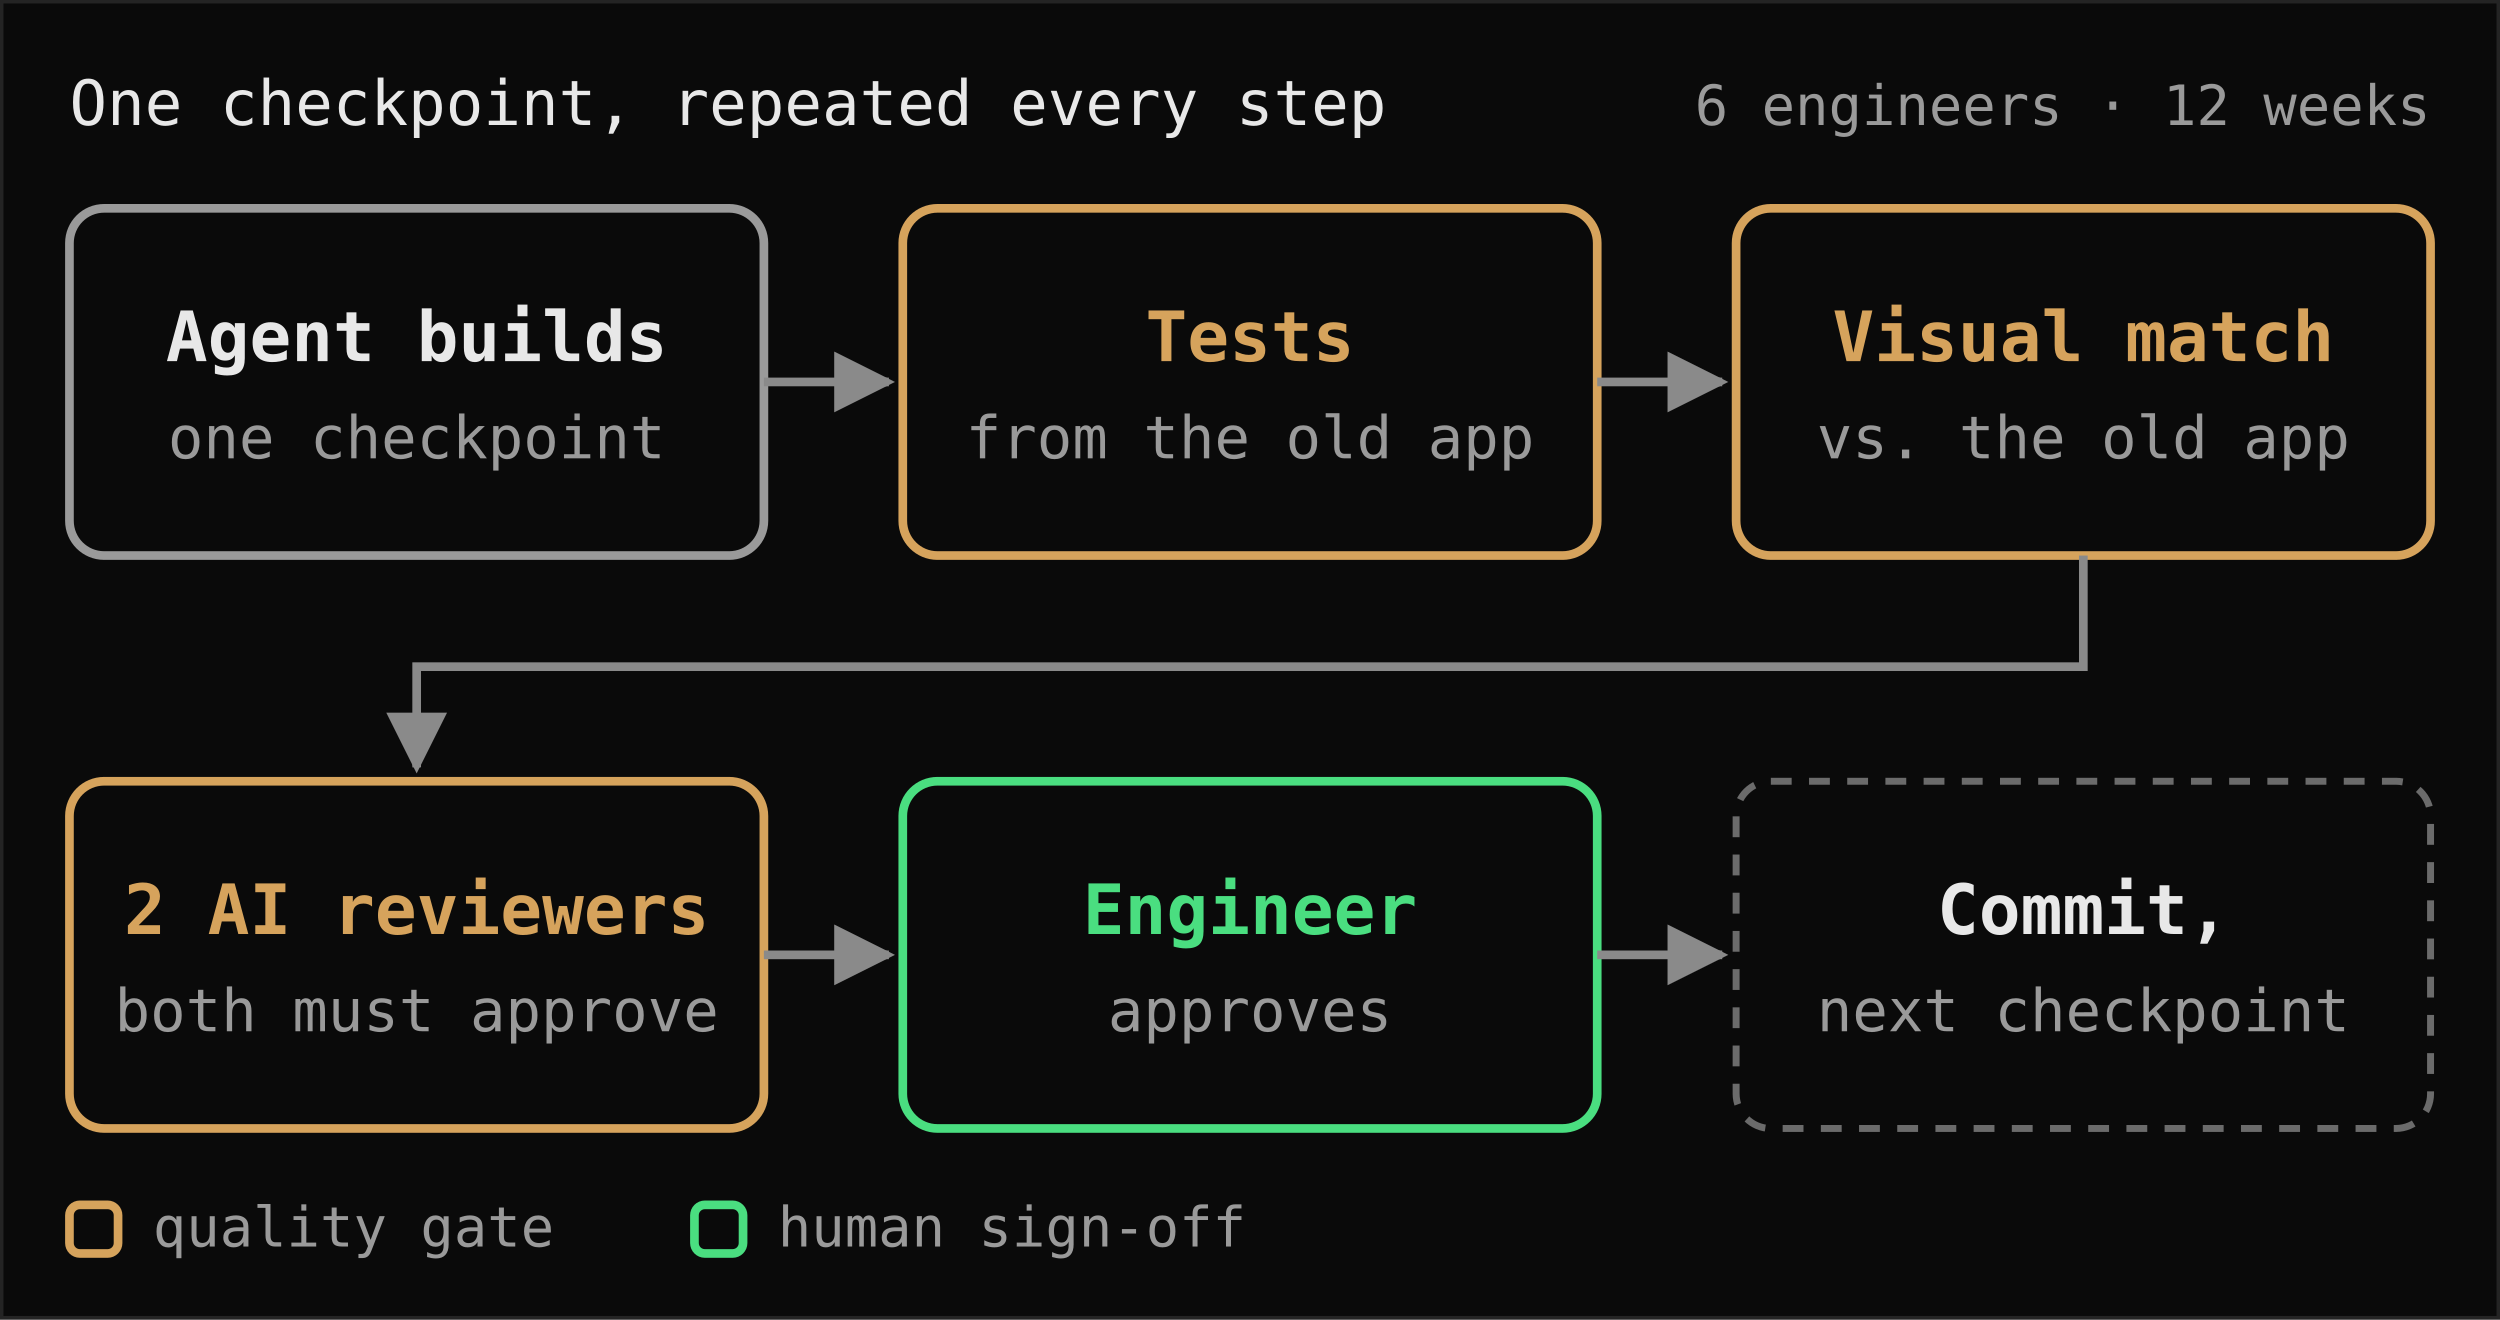
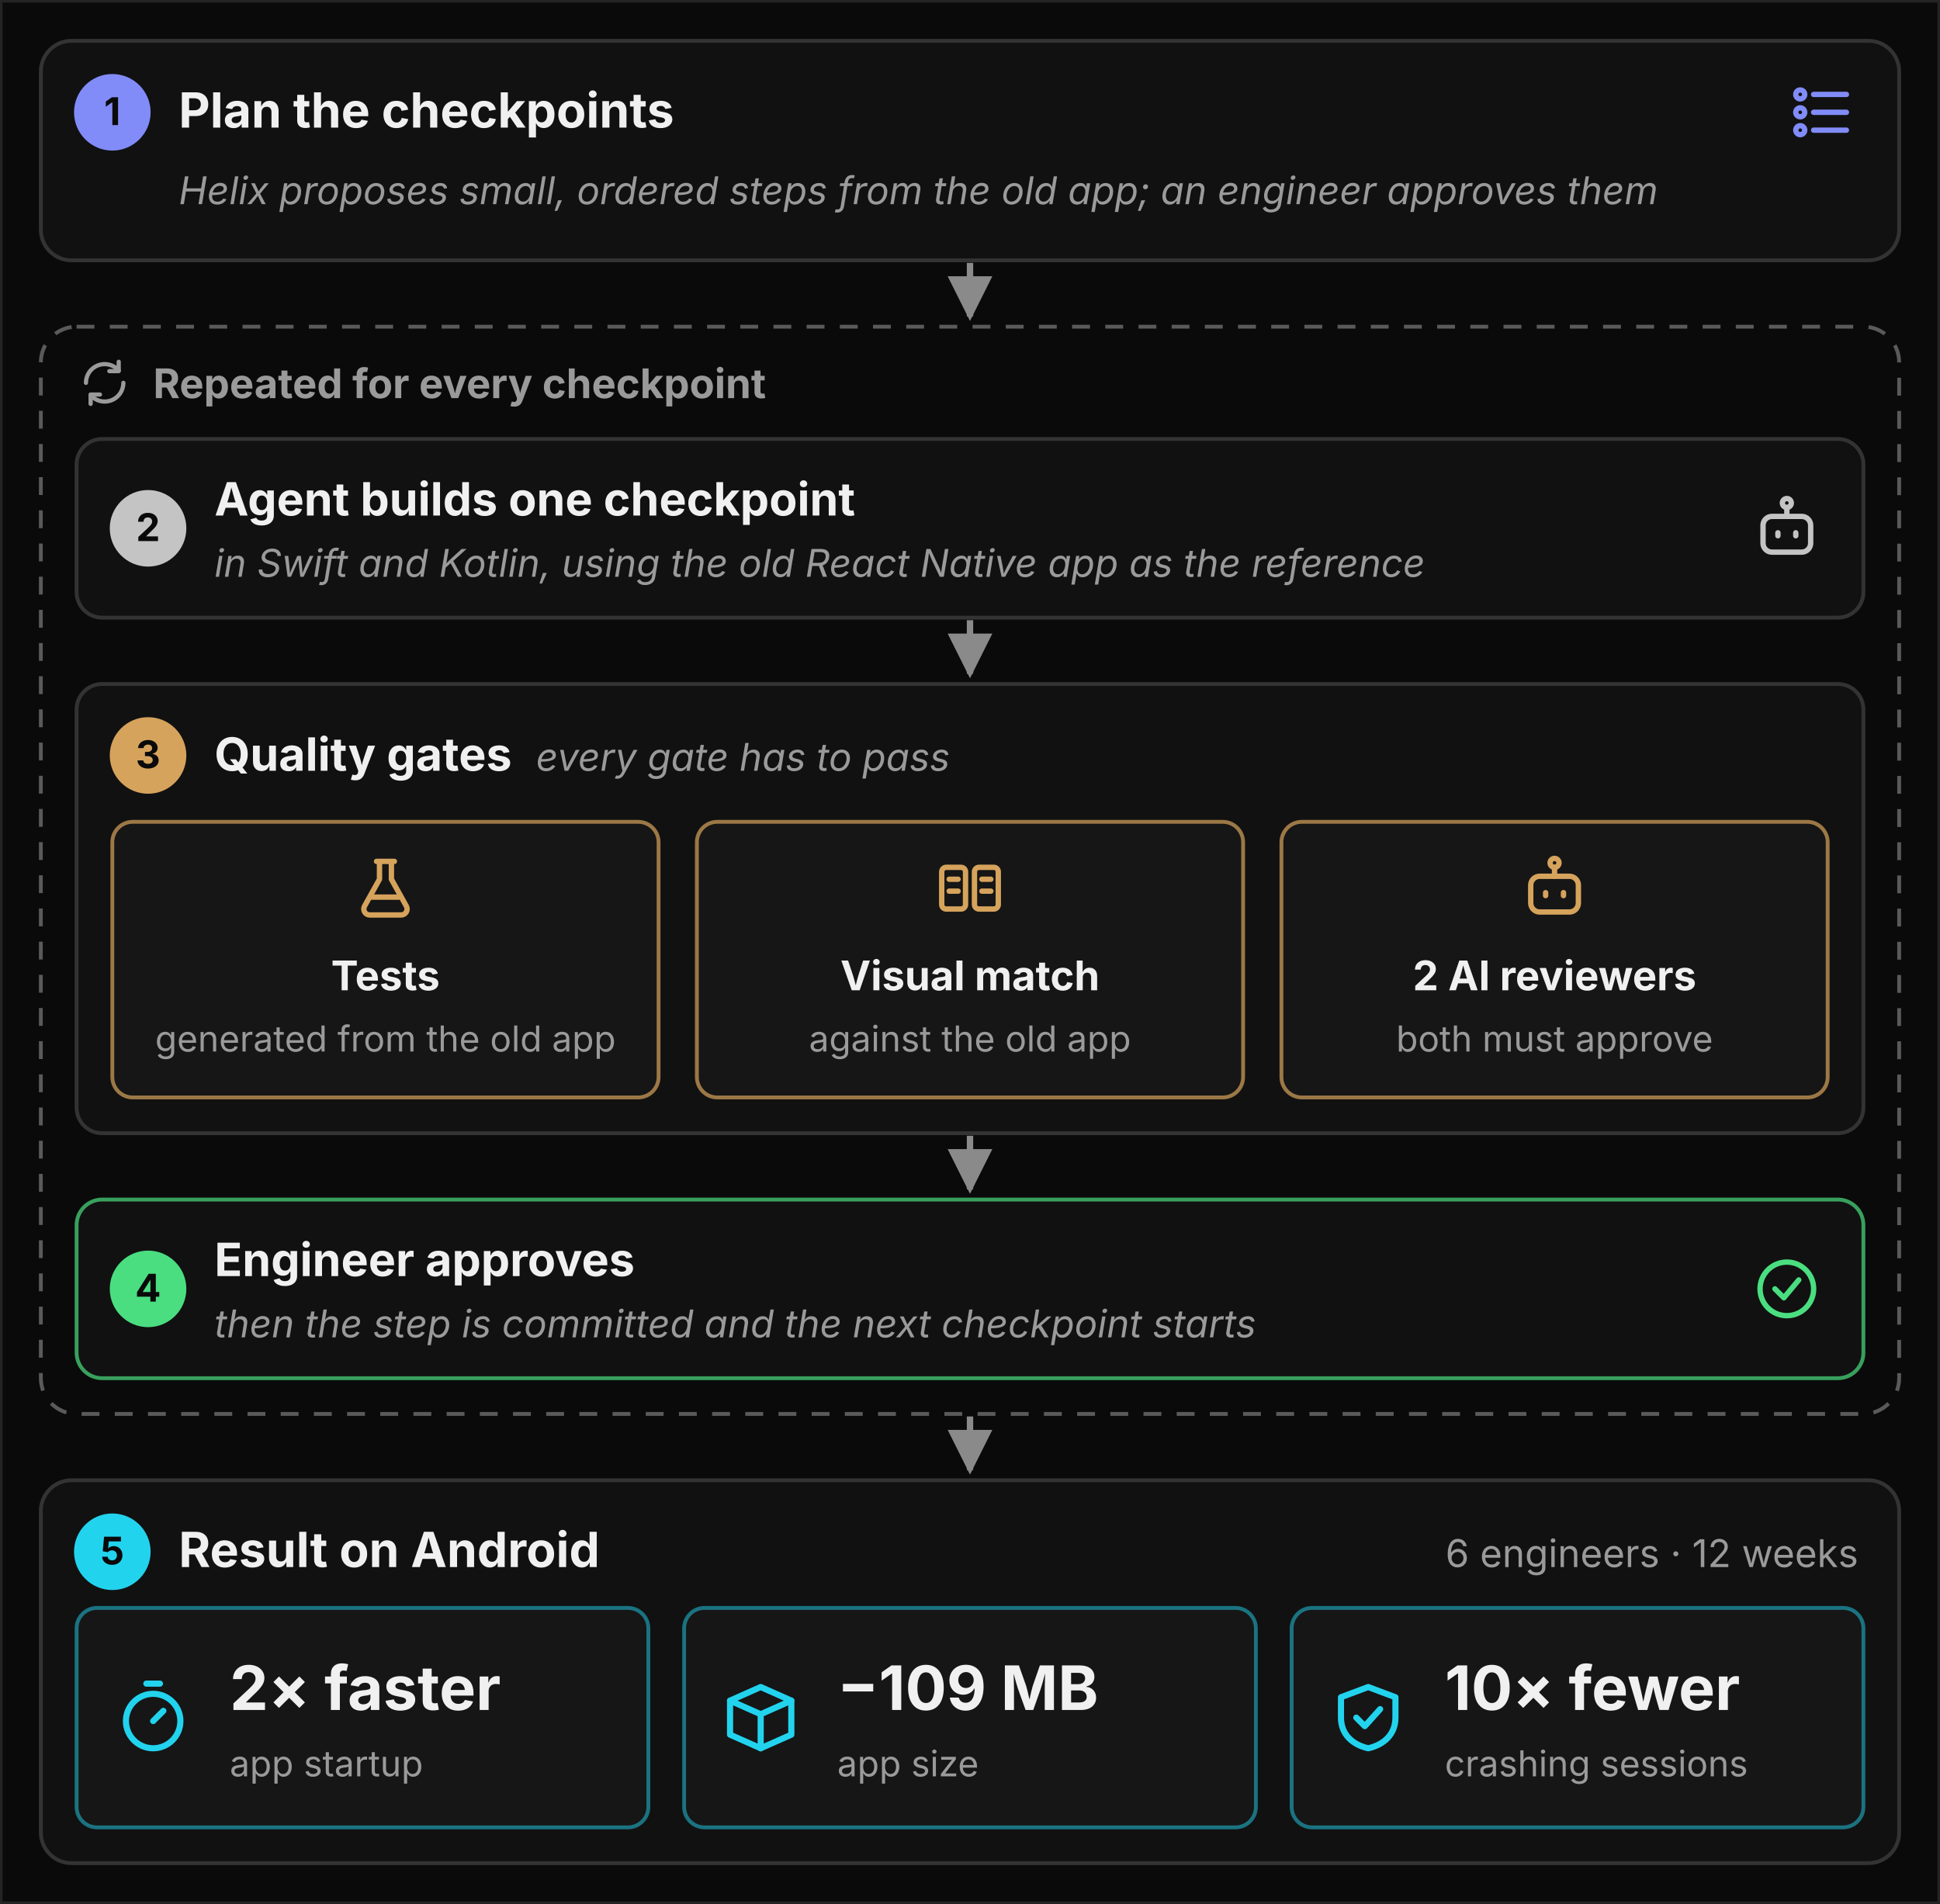
- <svg xmlns="http://www.w3.org/2000/svg" viewBox="0 0 720 380" width="720" height="380" font-family="ui-monospace, SFMono-Regular, Menlo, Consolas, monospace">
+ <svg xmlns="http://www.w3.org/2000/svg" viewBox="0 0 760 746" width="760" height="746" font-family="Inter, -apple-system, 'Segoe UI', Helvetica, Arial, sans-serif">
  <defs>
    <marker id="arrow" viewBox="0 0 10 10" refX="9" refY="5" markerWidth="7" markerHeight="7" orient="auto-start-reverse">
      <path d="M0,0 L10,5 L0,10 z" fill="#8a8a8a" />
    </marker>
+     <symbol id="i-list" viewBox="0 0 24 24">
+       <g fill="none" stroke="currentColor" stroke-width="1.8" stroke-linecap="round" stroke-linejoin="round">
+         <path d="M9 6h11M9 12h11M9 18h11" />
+         <circle cx="4.5" cy="6" r="1.5" />
+         <circle cx="4.5" cy="12" r="1.5" />
+         <circle cx="4.5" cy="18" r="1.5" />
+       </g>
+     </symbol>
+     <symbol id="i-robot" viewBox="0 0 24 24">
+       <g fill="none" stroke="currentColor" stroke-width="1.8" stroke-linecap="round" stroke-linejoin="round">
+         <rect x="4" y="8" width="16" height="12" rx="3" />
+         <path d="M12 8V5" />
+         <circle cx="12" cy="3.5" r="1.5" />
+         <path d="M9 13.5v1M15 13.5v1" />
+       </g>
+     </symbol>
+     <symbol id="i-test" viewBox="0 0 24 24">
+       <g fill="none" stroke="currentColor" stroke-width="1.8" stroke-linecap="round" stroke-linejoin="round">
+         <path d="M9 3h6M10 3v6l-5 9a2 2 0 0 0 1.7 3h10.6a2 2 0 0 0 1.7-3l-5-9V3" />
+         <path d="M7.5 15h9" />
+       </g>
+     </symbol>
+     <symbol id="i-compare" viewBox="0 0 24 24">
+       <g fill="none" stroke="currentColor" stroke-width="1.8" stroke-linecap="round" stroke-linejoin="round">
+         <rect x="2.5" y="5" width="8" height="14" rx="1.5" />
+         <rect x="13.5" y="5" width="8" height="14" rx="1.5" />
+         <path d="M5 9h3M16 9h3M5 13h3M16 13h3" />
+       </g>
+     </symbol>
+     <symbol id="i-check" viewBox="0 0 24 24">
+       <g fill="none" stroke="currentColor" stroke-width="1.8" stroke-linecap="round" stroke-linejoin="round">
+         <circle cx="12" cy="12" r="9" />
+         <path d="M8 12l3 3 5-6" />
+       </g>
+     </symbol>
+     <symbol id="i-loop" viewBox="0 0 24 24">
+       <g fill="none" stroke="currentColor" stroke-width="1.8" stroke-linecap="round" stroke-linejoin="round">
+         <path d="M4 12a8 8 0 0 1 14-5.3M20 12a8 8 0 0 1-14 5.3" />
+         <path d="M18 3v4h-4M6 21v-4h4" />
+       </g>
+     </symbol>
+     <symbol id="i-clock" viewBox="0 0 24 24">
+       <g fill="none" stroke="currentColor" stroke-width="1.8" stroke-linecap="round" stroke-linejoin="round">
+         <circle cx="12" cy="13" r="8" />
+         <path d="M12 13l3-3M10 2h4" />
+       </g>
+     </symbol>
+     <symbol id="i-box" viewBox="0 0 24 24">
+       <g fill="none" stroke="currentColor" stroke-width="1.8" stroke-linecap="round" stroke-linejoin="round">
+         <path d="M3 7l9-4 9 4v10l-9 4-9-4z" />
+         <path d="M3 7l9 4 9-4M12 11v10" />
+       </g>
+     </symbol>
+     <symbol id="i-shield" viewBox="0 0 24 24">
+       <g fill="none" stroke="currentColor" stroke-width="1.8" stroke-linecap="round" stroke-linejoin="round">
+         <path d="M12 3l8 3v6c0 5-3.5 8-8 9-4.5-1-8-4-8-9V6z" />
+         <path d="M8.5 12l2.5 2.5 4.5-5" />
+       </g>
+     </symbol>
  </defs>
-   <rect width="720" height="380" fill="#0a0a0a" />
-   <rect x="0.5" y="0.5" width="719" height="379" fill="none" stroke="#242424" />
-   <text x="20" y="36" font-size="18" fill="#e8e8e8">One checkpoint, repeated every step</text>
-   <text x="700" y="36" font-size="16" fill="#9a9a9a" text-anchor="end">6 engineers · 12 weeks</text>
-   <rect x="20" y="60" width="200" height="100" rx="10" fill="none" stroke="#9a9a9a" stroke-width="2.5" />
-   <rect x="260" y="60" width="200" height="100" rx="10" fill="none" stroke="#d6a35c" stroke-width="2.5" />
-   <rect x="500" y="60" width="200" height="100" rx="10" fill="none" stroke="#d6a35c" stroke-width="2.5" />
-   <rect x="20" y="225" width="200" height="100" rx="10" fill="none" stroke="#d6a35c" stroke-width="2.5" />
-   <rect x="260" y="225" width="200" height="100" rx="10" fill="none" stroke="#4ade80" stroke-width="2.5" />
-   <rect x="500" y="225" width="200" height="100" rx="10" fill="none" stroke="#6b6b6b" stroke-width="2" stroke-dasharray="6 5" />
-   <g text-anchor="middle" font-size="20" font-weight="700">
-     <text x="120" y="104" fill="#e8e8e8">Agent builds</text>
-     <text x="360" y="104" fill="#d6a35c">Tests</text>
-     <text x="600" y="104" fill="#d6a35c">Visual match</text>
-     <text x="120" y="269" fill="#d6a35c">2 AI reviewers</text>
-     <text x="360" y="269" fill="#4ade80">Engineer</text>
-     <text x="600" y="269" fill="#e8e8e8">Commit,</text>
+   <rect width="760" height="746" fill="#0a0a0a" />
+   <rect x="0.5" y="0.5" width="759" height="745" fill="none" stroke="#242424" />
+   <rect x="16" y="16" width="728" height="86" rx="12" fill="#111111" stroke="#333333" stroke-width="1.5" />
+   <circle cx="44" cy="44" r="15" fill="#818cf8" />
+   <text x="44" y="49" font-size="15" font-weight="700" fill="#0a0a0a" text-anchor="middle">1</text>
+   <text x="70" y="50" font-size="19" font-weight="700" fill="#f0f0f0">Plan the checkpoints</text>
+   <text x="70" y="80" font-size="15" font-style="italic" fill="#9a9a9a">Helix proposes small, ordered steps from the old app; an engineer approves them</text>
+   <use href="#i-list" x="700" y="30" width="28" height="28" color="#818cf8" />
+   <line x1="380" y1="103" x2="380" y2="124" stroke="#8a8a8a" stroke-width="2.5" marker-end="url(#arrow)" />
+   <rect x="16" y="128" width="728" height="426" rx="14" fill="none" stroke="#9a9a9a" stroke-opacity="0.55" stroke-width="1.5" stroke-dasharray="7 6" />
+   <use href="#i-loop" x="30" y="139" width="22" height="22" color="#9a9a9a" />
+   <text x="60" y="156" font-size="16" font-weight="700" fill="#9a9a9a">Repeated for every checkpoint</text>
+   <rect x="30" y="172" width="700" height="70" rx="10" fill="#111111" stroke="#333333" stroke-width="1.5" />
+   <circle cx="58" cy="207" r="15" fill="#c4c4c4" />
+   <text x="58" y="212" font-size="15" font-weight="700" fill="#0a0a0a" text-anchor="middle">2</text>
+   <text x="84" y="202" font-size="18" font-weight="700" fill="#f0f0f0">Agent builds one checkpoint</text>
+   <text x="84" y="226" font-size="15" font-style="italic" fill="#9a9a9a">in Swift and Kotlin, using the old React Native app as the reference</text>
+   <use href="#i-robot" x="686" y="193" width="28" height="28" color="#c4c4c4" />
+   <line x1="380" y1="243" x2="380" y2="264" stroke="#8a8a8a" stroke-width="2.5" marker-end="url(#arrow)" />
+   <rect x="30" y="268" width="700" height="176" rx="10" fill="#111111" stroke="#333333" stroke-width="1.5" />
+   <circle cx="58" cy="296" r="15" fill="#d6a35c" />
+   <text x="58" y="301" font-size="15" font-weight="700" fill="#0a0a0a" text-anchor="middle">3</text>
+   <text x="84" y="302" font-size="18" font-weight="700" fill="#f0f0f0">Quality gates</text>
+   <text x="210" y="302" font-size="15" font-style="italic" fill="#9a9a9a">every gate has to pass</text>
+   <g fill="#161616" stroke="#d6a35c" stroke-opacity="0.7" stroke-width="1.5">
+     <rect x="44" y="322" width="214" height="108" rx="8" />
+     <rect x="273" y="322" width="214" height="108" rx="8" />
+     <rect x="502" y="322" width="214" height="108" rx="8" />
  </g>
-   <g text-anchor="middle" font-size="17" fill="#9a9a9a">
-     <text x="120" y="132">one checkpoint</text>
-     <text x="360" y="132">from the old app</text>
-     <text x="600" y="132">vs. the old app</text>
-     <text x="120" y="297">both must approve</text>
-     <text x="360" y="297">approves</text>
-     <text x="600" y="297">next checkpoint</text>
+   <use href="#i-test" x="137" y="334" width="28" height="28" color="#d6a35c" />
+   <use href="#i-compare" x="366" y="334" width="28" height="28" color="#d6a35c" />
+   <use href="#i-robot" x="595" y="334" width="28" height="28" color="#d6a35c" />
+   <g text-anchor="middle">
+     <text x="151" y="388" font-size="16" font-weight="700" fill="#f0f0f0">Tests</text>
+     <text x="380" y="388" font-size="16" font-weight="700" fill="#f0f0f0">Visual match</text>
+     <text x="609" y="388" font-size="16" font-weight="700" fill="#f0f0f0">2 AI reviewers</text>
+     <text x="151" y="412" font-size="14" fill="#9a9a9a">generated from the old app</text>
+     <text x="380" y="412" font-size="14" fill="#9a9a9a">against the old app</text>
+     <text x="609" y="412" font-size="14" fill="#9a9a9a">both must approve</text>
  </g>
-   <g stroke="#8a8a8a" stroke-width="2.5" fill="none">
-     <line x1="220" y1="110" x2="256" y2="110" marker-end="url(#arrow)" />
-     <line x1="460" y1="110" x2="496" y2="110" marker-end="url(#arrow)" />
-     <polyline points="600,160 600,192 120,192 120,221" marker-end="url(#arrow)" />
-     <line x1="220" y1="275" x2="256" y2="275" marker-end="url(#arrow)" />
-     <line x1="460" y1="275" x2="496" y2="275" marker-end="url(#arrow)" />
+   <line x1="380" y1="445" x2="380" y2="466" stroke="#8a8a8a" stroke-width="2.5" marker-end="url(#arrow)" />
+   <rect x="30" y="470" width="700" height="70" rx="10" fill="#111111" stroke="#4ade80" stroke-opacity="0.7" stroke-width="1.5" />
+   <circle cx="58" cy="505" r="15" fill="#4ade80" />
+   <text x="58" y="510" font-size="15" font-weight="700" fill="#0a0a0a" text-anchor="middle">4</text>
+   <text x="84" y="500" font-size="18" font-weight="700" fill="#f0f0f0">Engineer approves</text>
+   <text x="84" y="524" font-size="15" font-style="italic" fill="#9a9a9a">then the step is committed and the next checkpoint starts</text>
+   <use href="#i-check" x="686" y="491" width="28" height="28" color="#4ade80" />
+   <line x1="380" y1="555" x2="380" y2="576" stroke="#8a8a8a" stroke-width="2.5" marker-end="url(#arrow)" />
+   <rect x="16" y="580" width="728" height="150" rx="12" fill="#111111" stroke="#333333" stroke-width="1.5" />
+   <circle cx="44" cy="608" r="15" fill="#22d3ee" />
+   <text x="44" y="613" font-size="15" font-weight="700" fill="#0a0a0a" text-anchor="middle">5</text>
+   <text x="70" y="614" font-size="19" font-weight="700" fill="#f0f0f0">Result on Android</text>
+   <text x="728" y="614" font-size="15" fill="#9a9a9a" text-anchor="end">6 engineers · 12 weeks</text>
+   <g fill="#161616" stroke="#22d3ee" stroke-opacity="0.5" stroke-width="1.5">
+     <rect x="30" y="630" width="224" height="86" rx="8" />
+     <rect x="268" y="630" width="224" height="86" rx="8" />
+     <rect x="506" y="630" width="224" height="86" rx="8" />
  </g>
-   <rect x="20" y="347" width="14" height="14" rx="3" fill="none" stroke="#d6a35c" stroke-width="2.5" />
-   <text x="44" y="359" font-size="16" fill="#9a9a9a">quality gate</text>
-   <rect x="200" y="347" width="14" height="14" rx="3" fill="none" stroke="#4ade80" stroke-width="2.5" />
-   <text x="224" y="359" font-size="16" fill="#9a9a9a">human sign-off</text>
+   <use href="#i-clock" x="44" y="657" width="32" height="32" color="#22d3ee" />
+   <use href="#i-box" x="282" y="657" width="32" height="32" color="#22d3ee" />
+   <use href="#i-shield" x="520" y="657" width="32" height="32" color="#22d3ee" />
+   <g font-size="24" font-weight="700" fill="#f0f0f0">
+     <text x="90" y="670">2× faster</text>
+     <text x="328" y="670">−109 MB</text>
+     <text x="566" y="670">10× fewer</text>
+   </g>
+   <g font-size="14" fill="#9a9a9a">
+     <text x="90" y="696">app startup</text>
+     <text x="328" y="696">app size</text>
+     <text x="566" y="696">crashing sessions</text>
+   </g>
</svg>
